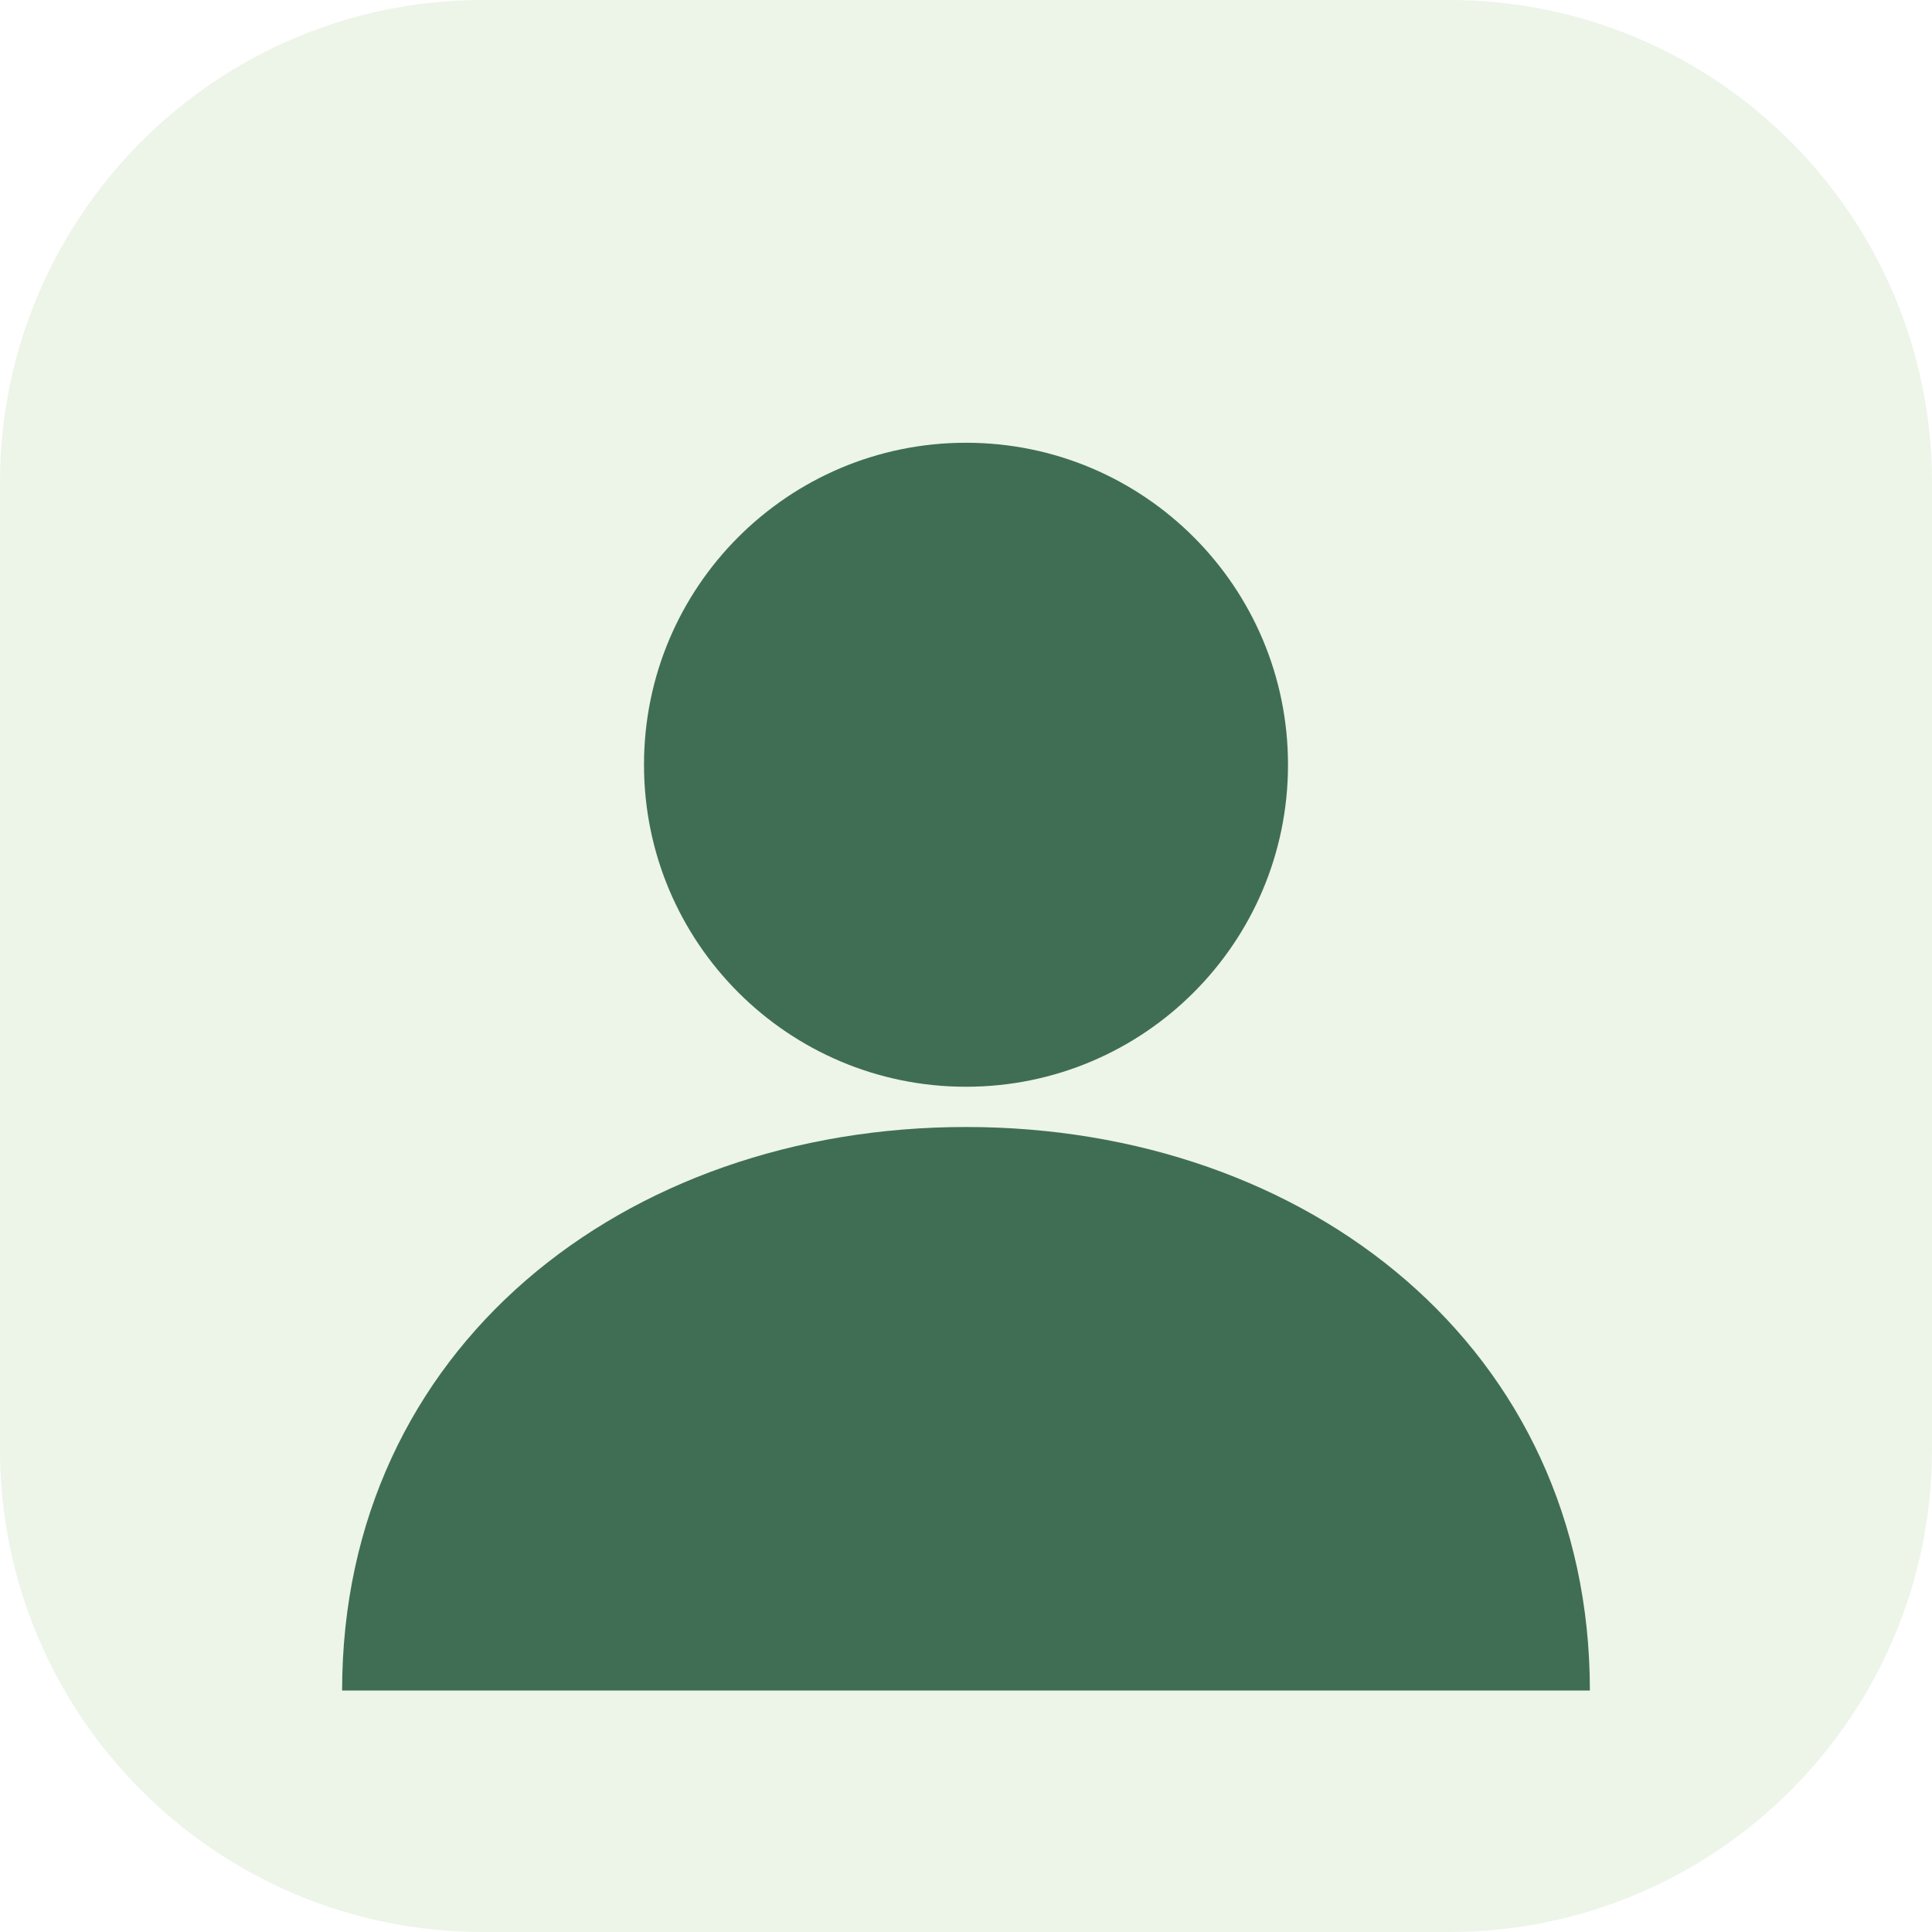
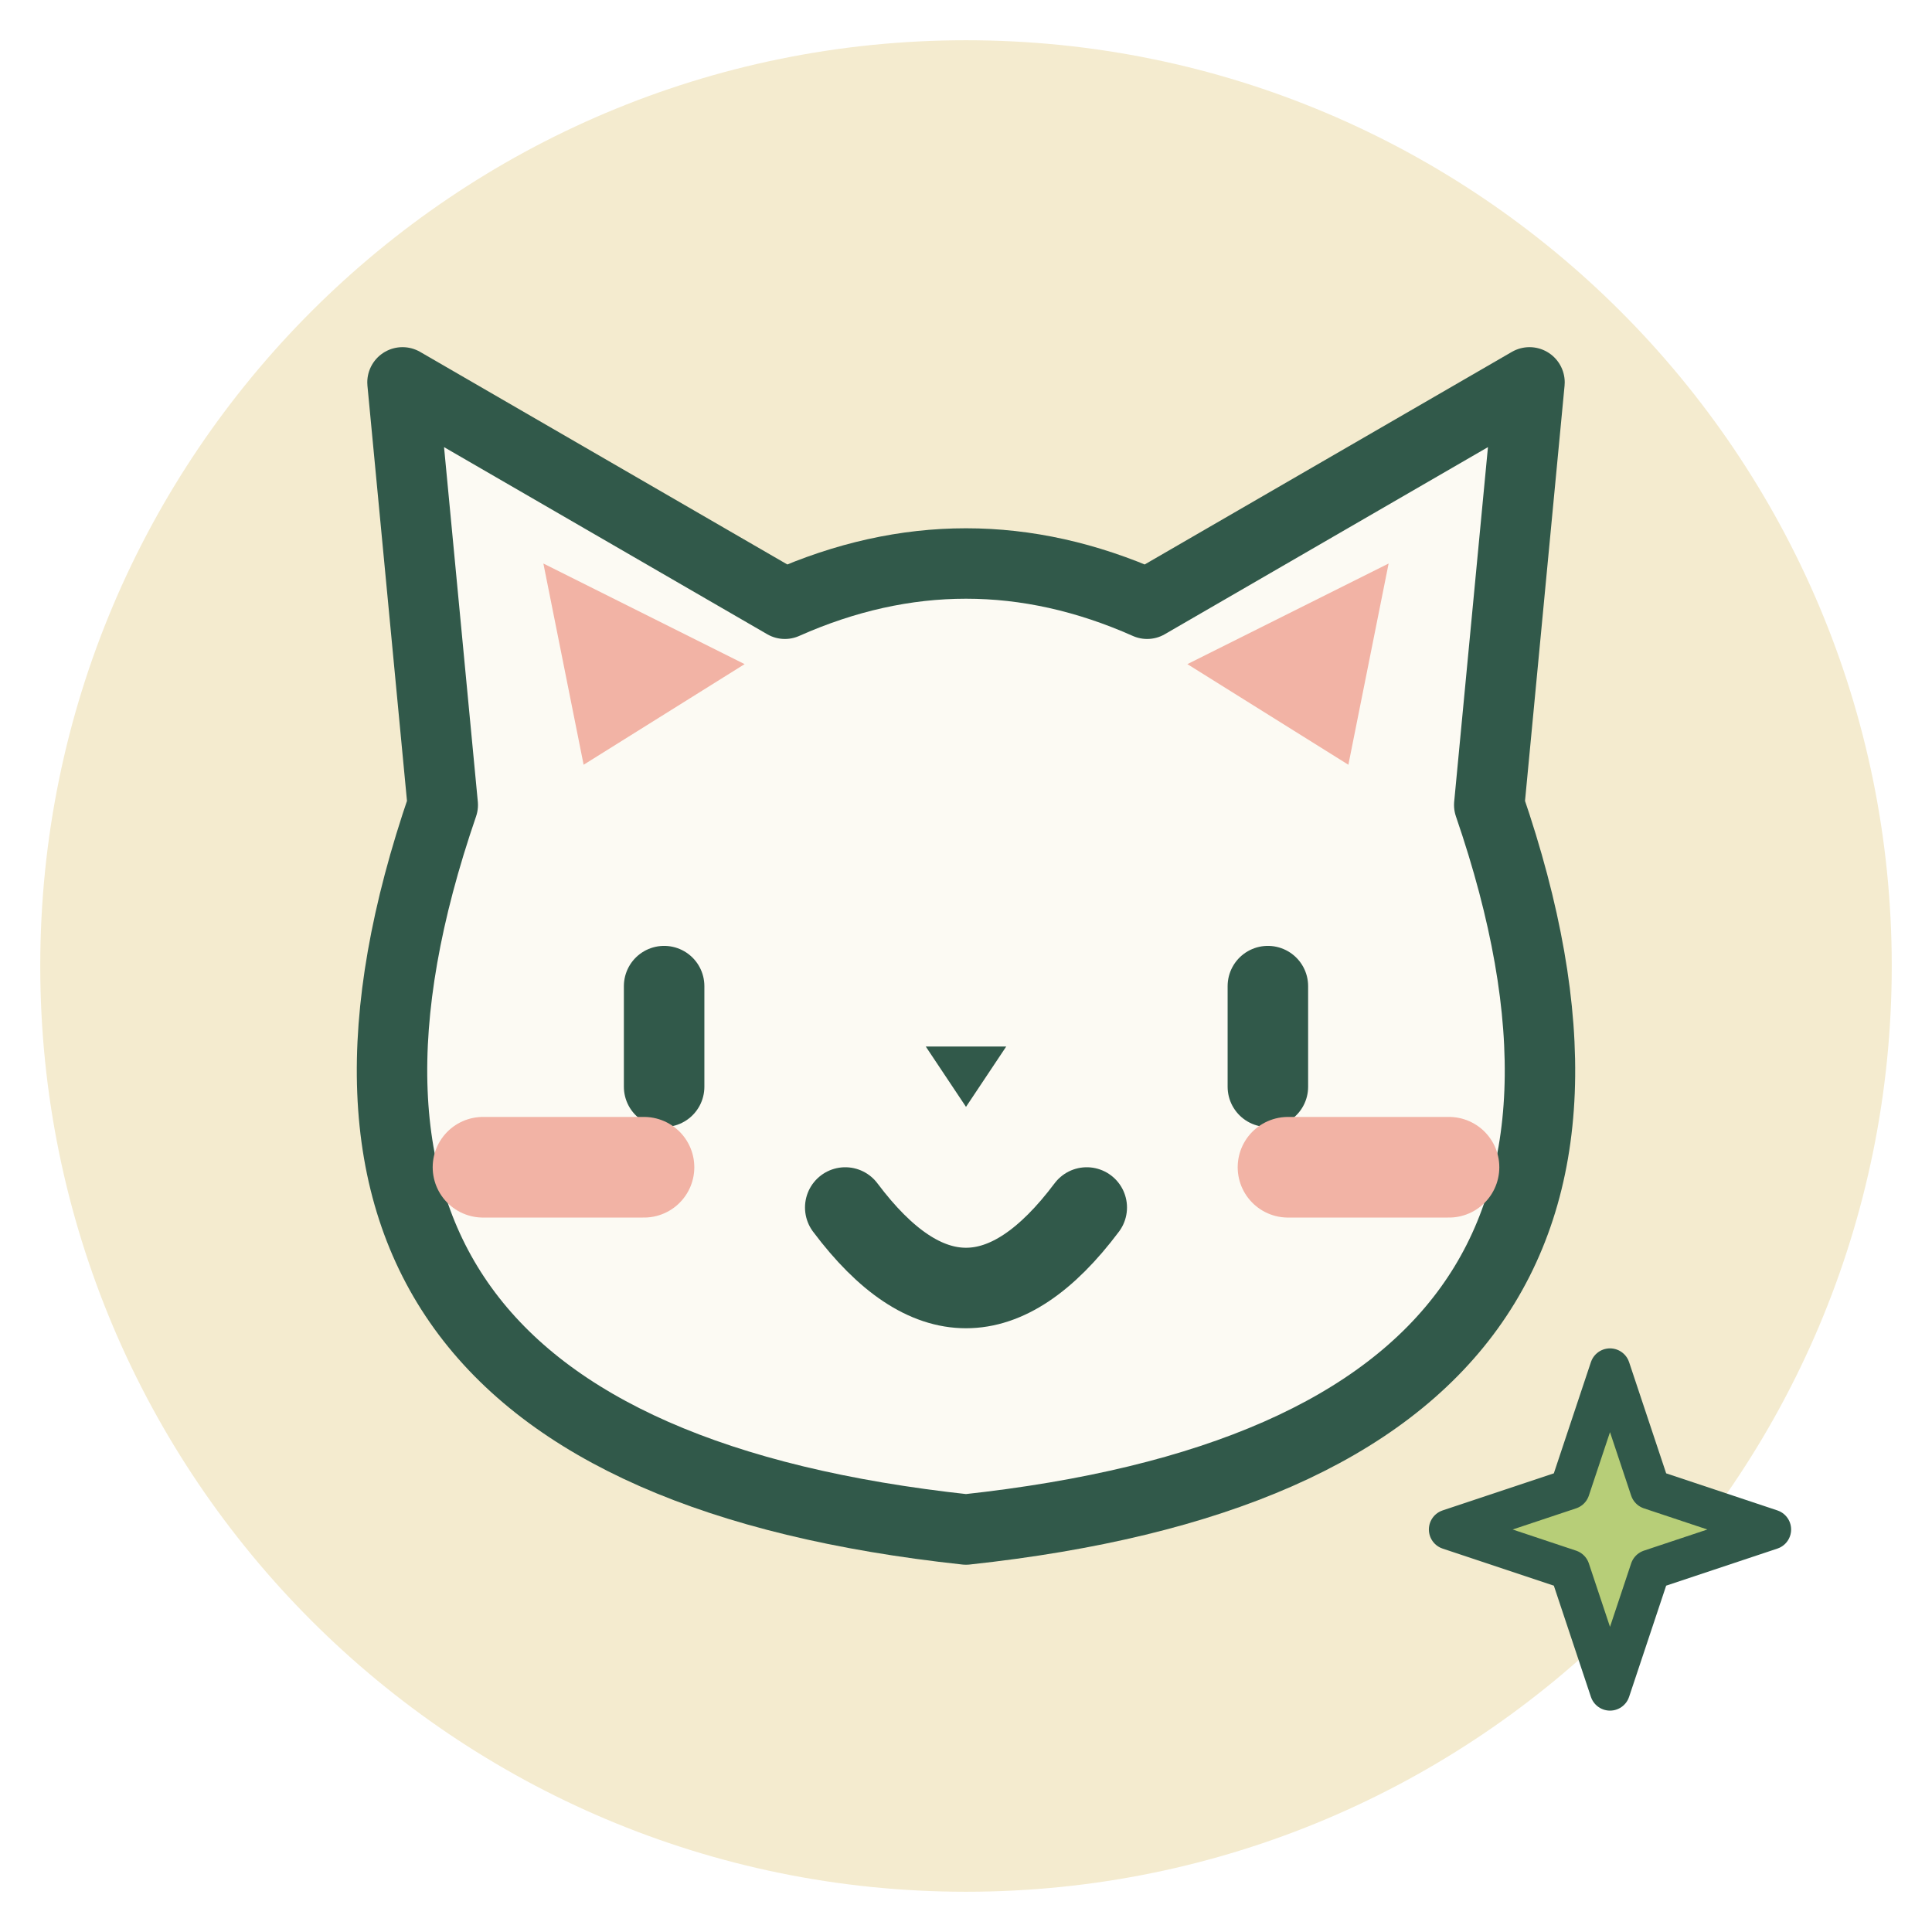
- <svg xmlns="http://www.w3.org/2000/svg" width="96" height="96" viewBox="0 0 96 96">
-   <rect width="96" height="96" rx="24" fill="#edf4e8" />
-   <circle cx="48" cy="38" r="16" fill="#3f6e55" />
-   <path d="M17 84c0-17 14-28 31-28s31 11 31 28" fill="#3f6e55" />
+ <svg xmlns="http://www.w3.org/2000/svg" viewBox="0 0 96 96" role="img" aria-label="尽欢AI小猫">
+   <circle cx="48" cy="48" r="46" fill="#f4ebcf" />
+   <path d="M22 40 20 19 39 30Q48 26 57 30L76 19 74 40Q85 72 48 76 11 72 22 40Z" fill="#fcfaf3" stroke="#31594a" stroke-width="3.5" stroke-linejoin="round" />
+   <path d="m27 28 2 10 8-5m32-5-2 10-8-5" fill="#f2b3a5" />
+   <path d="M33 49v5m30-5v5M42 60q6 8 12 0" fill="none" stroke="#31594a" stroke-width="4" stroke-linecap="round" />
+   <path d="m46 52 2 3 2-3" fill="#31594a" />
+   <path d="M24 58h8m32 0h8" stroke="#f2b3a5" stroke-width="5" stroke-linecap="round" />
+   <path d="m80 68 2 6 6 2-6 2-2 6-2-6-6-2 6-2Z" fill="#b7ce78" stroke="#31594a" stroke-width="2" stroke-linejoin="round" />
</svg>
